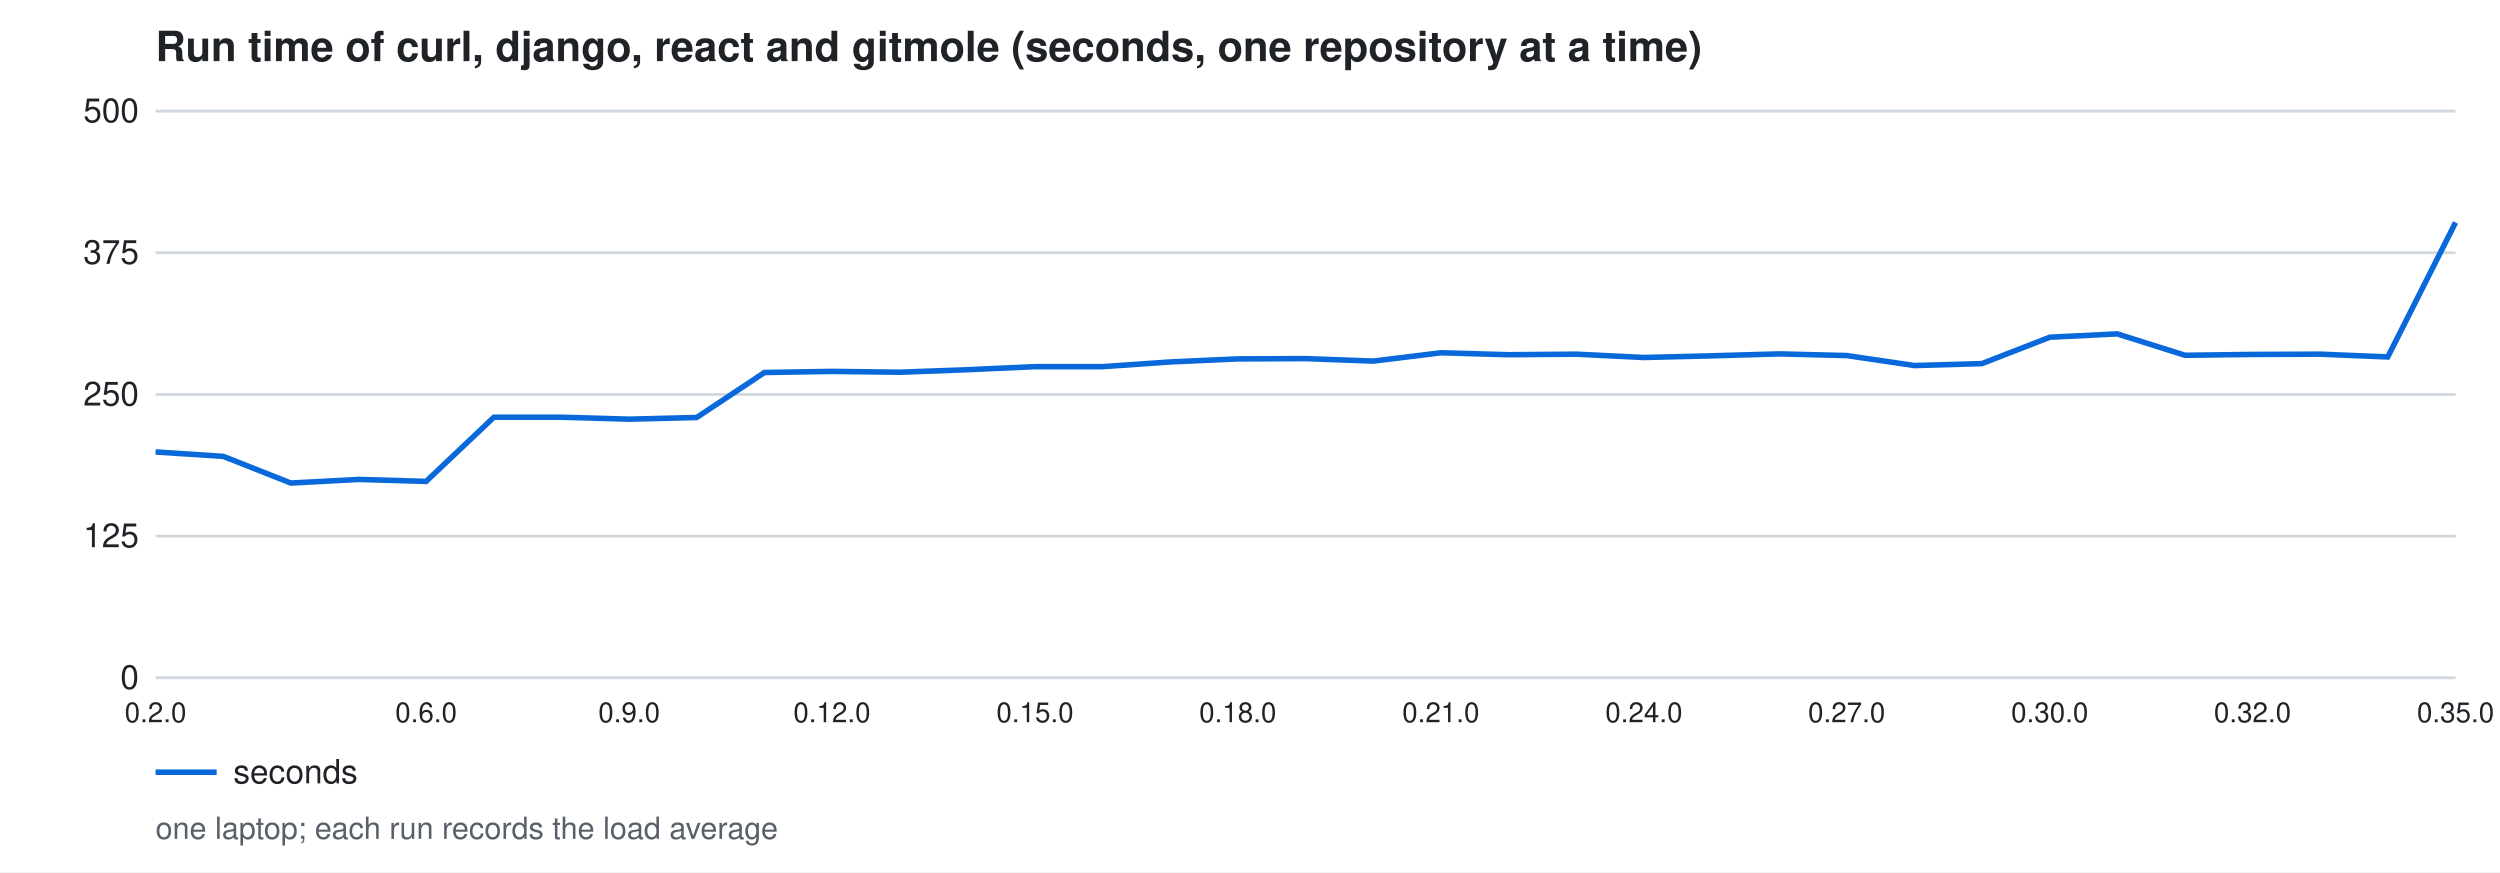
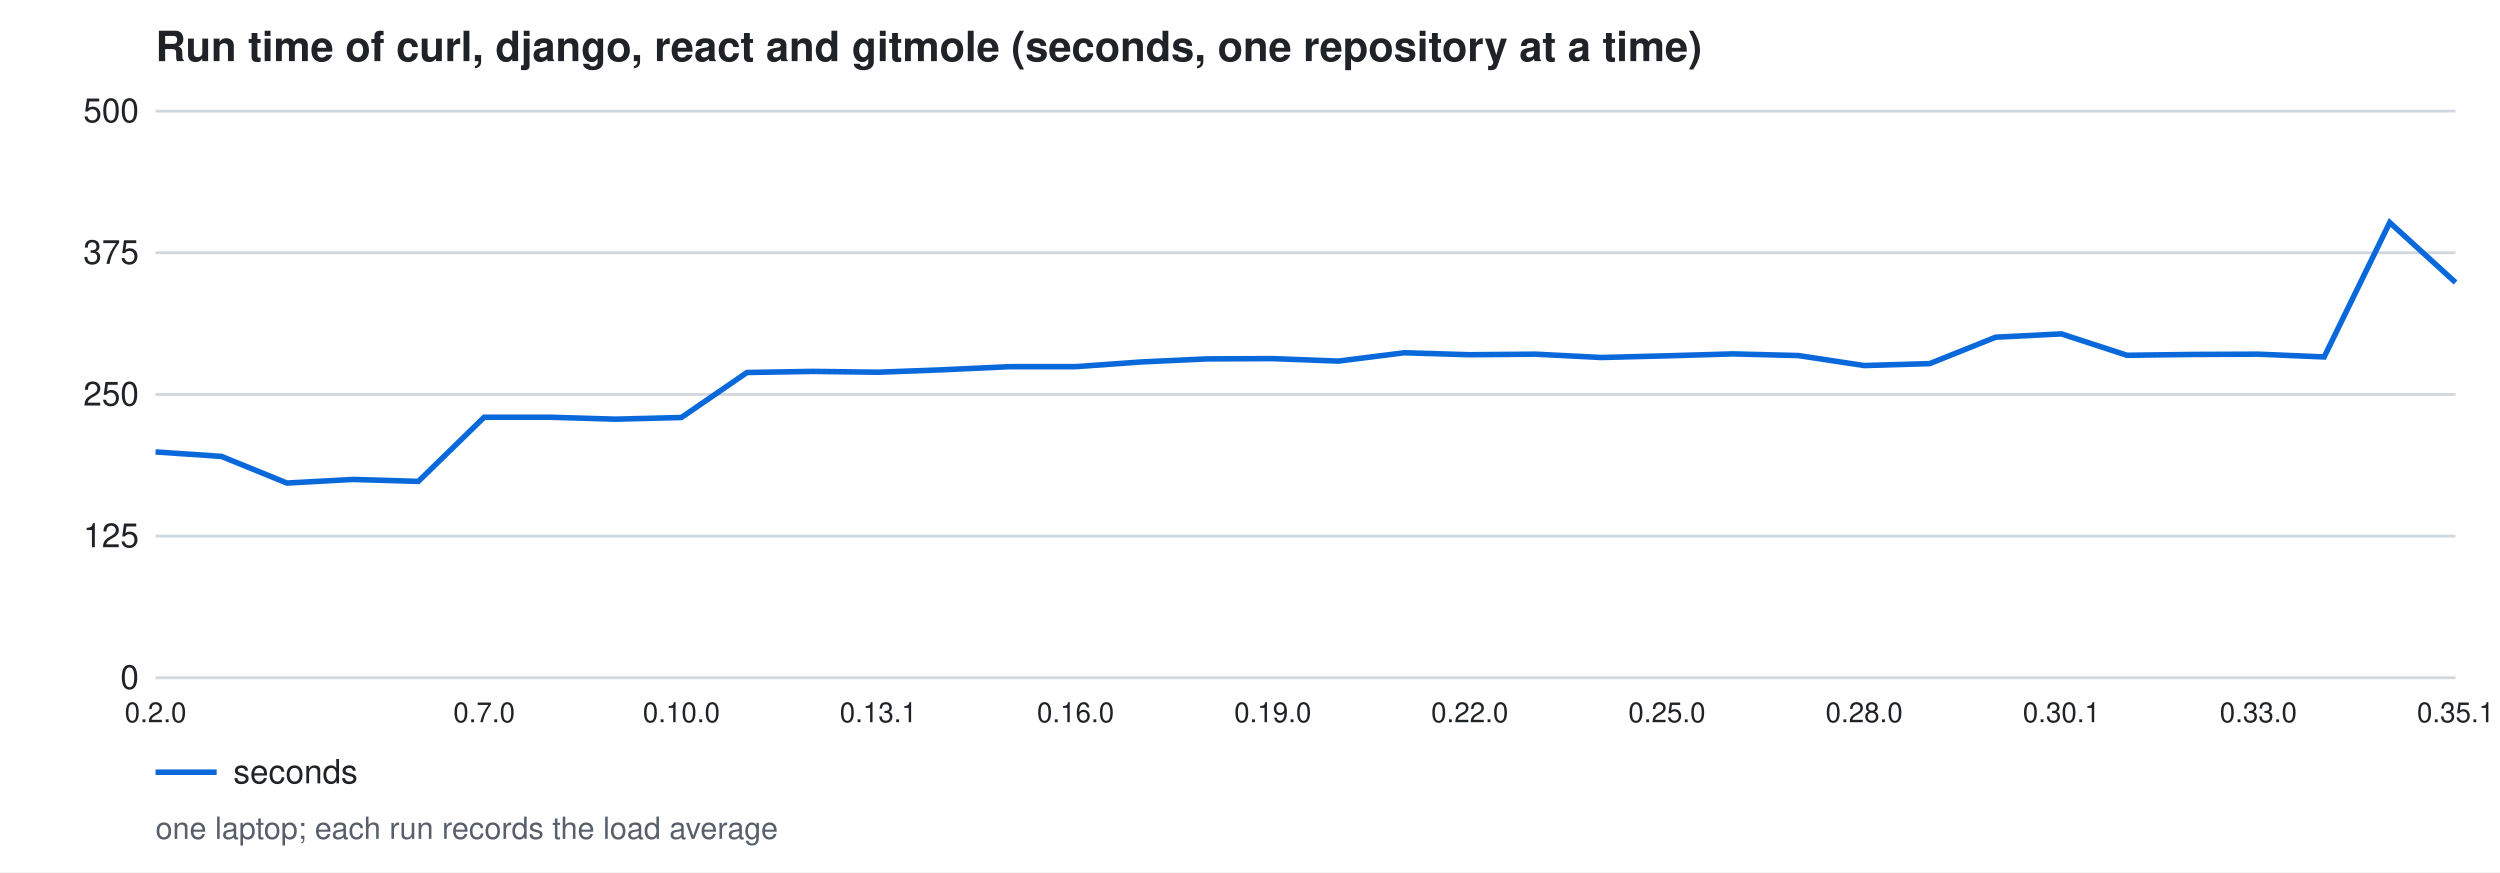
<svg xmlns="http://www.w3.org/2000/svg" width="900" height="314" viewBox="0 0 900 314" font-family="-apple-system,Segoe UI,Helvetica,Arial,sans-serif" font-size="12">
  <rect width="900" height="314" fill="#ffffff" />
  <text x="56" y="22" font-size="15" font-weight="600" fill="#1f2328">Run time of curl, django, react and gitmole (seconds, one repository at a time)</text>
  <line x1="56" y1="244.0" x2="884" y2="244.0" stroke="#d0d7de" stroke-width="1" />
  <text x="50" y="248.0" text-anchor="end" fill="#1f2328">0</text>
  <line x1="56" y1="193.0" x2="884" y2="193.0" stroke="#d0d7de" stroke-width="1" />
  <text x="50" y="197.0" text-anchor="end" fill="#1f2328">125</text>
  <line x1="56" y1="142.0" x2="884" y2="142.0" stroke="#d0d7de" stroke-width="1" />
  <text x="50" y="146.0" text-anchor="end" fill="#1f2328">250</text>
  <line x1="56" y1="91.0" x2="884" y2="91.0" stroke="#d0d7de" stroke-width="1" />
  <text x="50" y="95.0" text-anchor="end" fill="#1f2328">375</text>
  <line x1="56" y1="40.0" x2="884" y2="40.0" stroke="#d0d7de" stroke-width="1" />
  <text x="50" y="44.0" text-anchor="end" fill="#1f2328">500</text>
  <text x="56.0" y="260" text-anchor="middle" fill="#1f2328" font-size="10">0.2.0</text>
-   <text x="153.4" y="260" text-anchor="middle" fill="#1f2328" font-size="10">0.6.0</text>
-   <text x="226.5" y="260" text-anchor="middle" fill="#1f2328" font-size="10">0.9.0</text>
-   <text x="299.5" y="260" text-anchor="middle" fill="#1f2328" font-size="10">0.12.0</text>
-   <text x="372.6" y="260" text-anchor="middle" fill="#1f2328" font-size="10">0.15.0</text>
-   <text x="445.6" y="260" text-anchor="middle" fill="#1f2328" font-size="10">0.18.0</text>
-   <text x="518.7" y="260" text-anchor="middle" fill="#1f2328" font-size="10">0.21.0</text>
-   <text x="591.8" y="260" text-anchor="middle" fill="#1f2328" font-size="10">0.24.0</text>
-   <text x="664.8" y="260" text-anchor="middle" fill="#1f2328" font-size="10">0.27.0</text>
-   <text x="737.9" y="260" text-anchor="middle" fill="#1f2328" font-size="10">0.30.0</text>
-   <text x="810.9" y="260" text-anchor="middle" fill="#1f2328" font-size="10">0.32.0</text>
-   <text x="884.0" y="260" text-anchor="middle" fill="#1f2328" font-size="10">0.35.0</text>
-   <polyline points="56.0,162.7 80.4,164.3 104.7,173.9 129.1,172.6 153.4,173.3 177.8,150.2 202.1,150.2 226.5,150.9 250.8,150.3 275.2,134.1 299.5,133.7 323.9,134.0 348.2,133.1 372.6,132.0 396.9,132.0 421.3,130.3 445.6,129.2 470.0,129.1 494.4,130.0 518.7,127.0 543.1,127.7 567.4,127.5 591.8,128.7 616.1,128.1 640.5,127.4 664.8,128.0 689.2,131.6 713.5,130.9 737.9,121.4 762.2,120.2 786.6,127.9 810.9,127.6 835.3,127.5 859.6,128.5 884.0,80.1" fill="none" stroke="#0969da" stroke-width="2" />
+   <text x="174.3" y="260" text-anchor="middle" fill="#1f2328" font-size="10">0.7.0</text>
+   <text x="245.3" y="260" text-anchor="middle" fill="#1f2328" font-size="10">0.10.0</text>
+   <text x="316.2" y="260" text-anchor="middle" fill="#1f2328" font-size="10">0.13.1</text>
+   <text x="387.2" y="260" text-anchor="middle" fill="#1f2328" font-size="10">0.16.0</text>
+   <text x="458.2" y="260" text-anchor="middle" fill="#1f2328" font-size="10">0.19.0</text>
+   <text x="529.1" y="260" text-anchor="middle" fill="#1f2328" font-size="10">0.22.0</text>
+   <text x="600.1" y="260" text-anchor="middle" fill="#1f2328" font-size="10">0.25.0</text>
+   <text x="671.1" y="260" text-anchor="middle" fill="#1f2328" font-size="10">0.28.0</text>
+   <text x="742.1" y="260" text-anchor="middle" fill="#1f2328" font-size="10">0.30.1</text>
+   <text x="813.0" y="260" text-anchor="middle" fill="#1f2328" font-size="10">0.33.0</text>
+   <text x="884.0" y="260" text-anchor="middle" fill="#1f2328" font-size="10">0.35.1</text>
+   <polyline points="56.0,162.7 79.7,164.3 103.3,173.9 127.0,172.6 150.6,173.3 174.3,150.2 197.9,150.2 221.6,150.9 245.3,150.3 268.9,134.1 292.6,133.7 316.2,134.0 339.9,133.1 363.5,132.0 387.2,132.0 410.9,130.3 434.5,129.2 458.2,129.1 481.8,130.0 505.5,127.0 529.1,127.7 552.8,127.5 576.5,128.7 600.1,128.1 623.8,127.4 647.4,128.0 671.1,131.6 694.7,130.9 718.4,121.4 742.1,120.2 765.7,127.9 789.4,127.6 813.0,127.5 836.7,128.5 860.3,80.1 884.0,101.7" fill="none" stroke="#0969da" stroke-width="2" />
  <line x1="56" y1="278" x2="78" y2="278" stroke="#0969da" stroke-width="2" />
  <text x="84" y="282" fill="#1f2328">seconds</text>
  <text x="56" y="302" fill="#57606a" font-size="11">one laptop; each run records the load average</text>
</svg>
